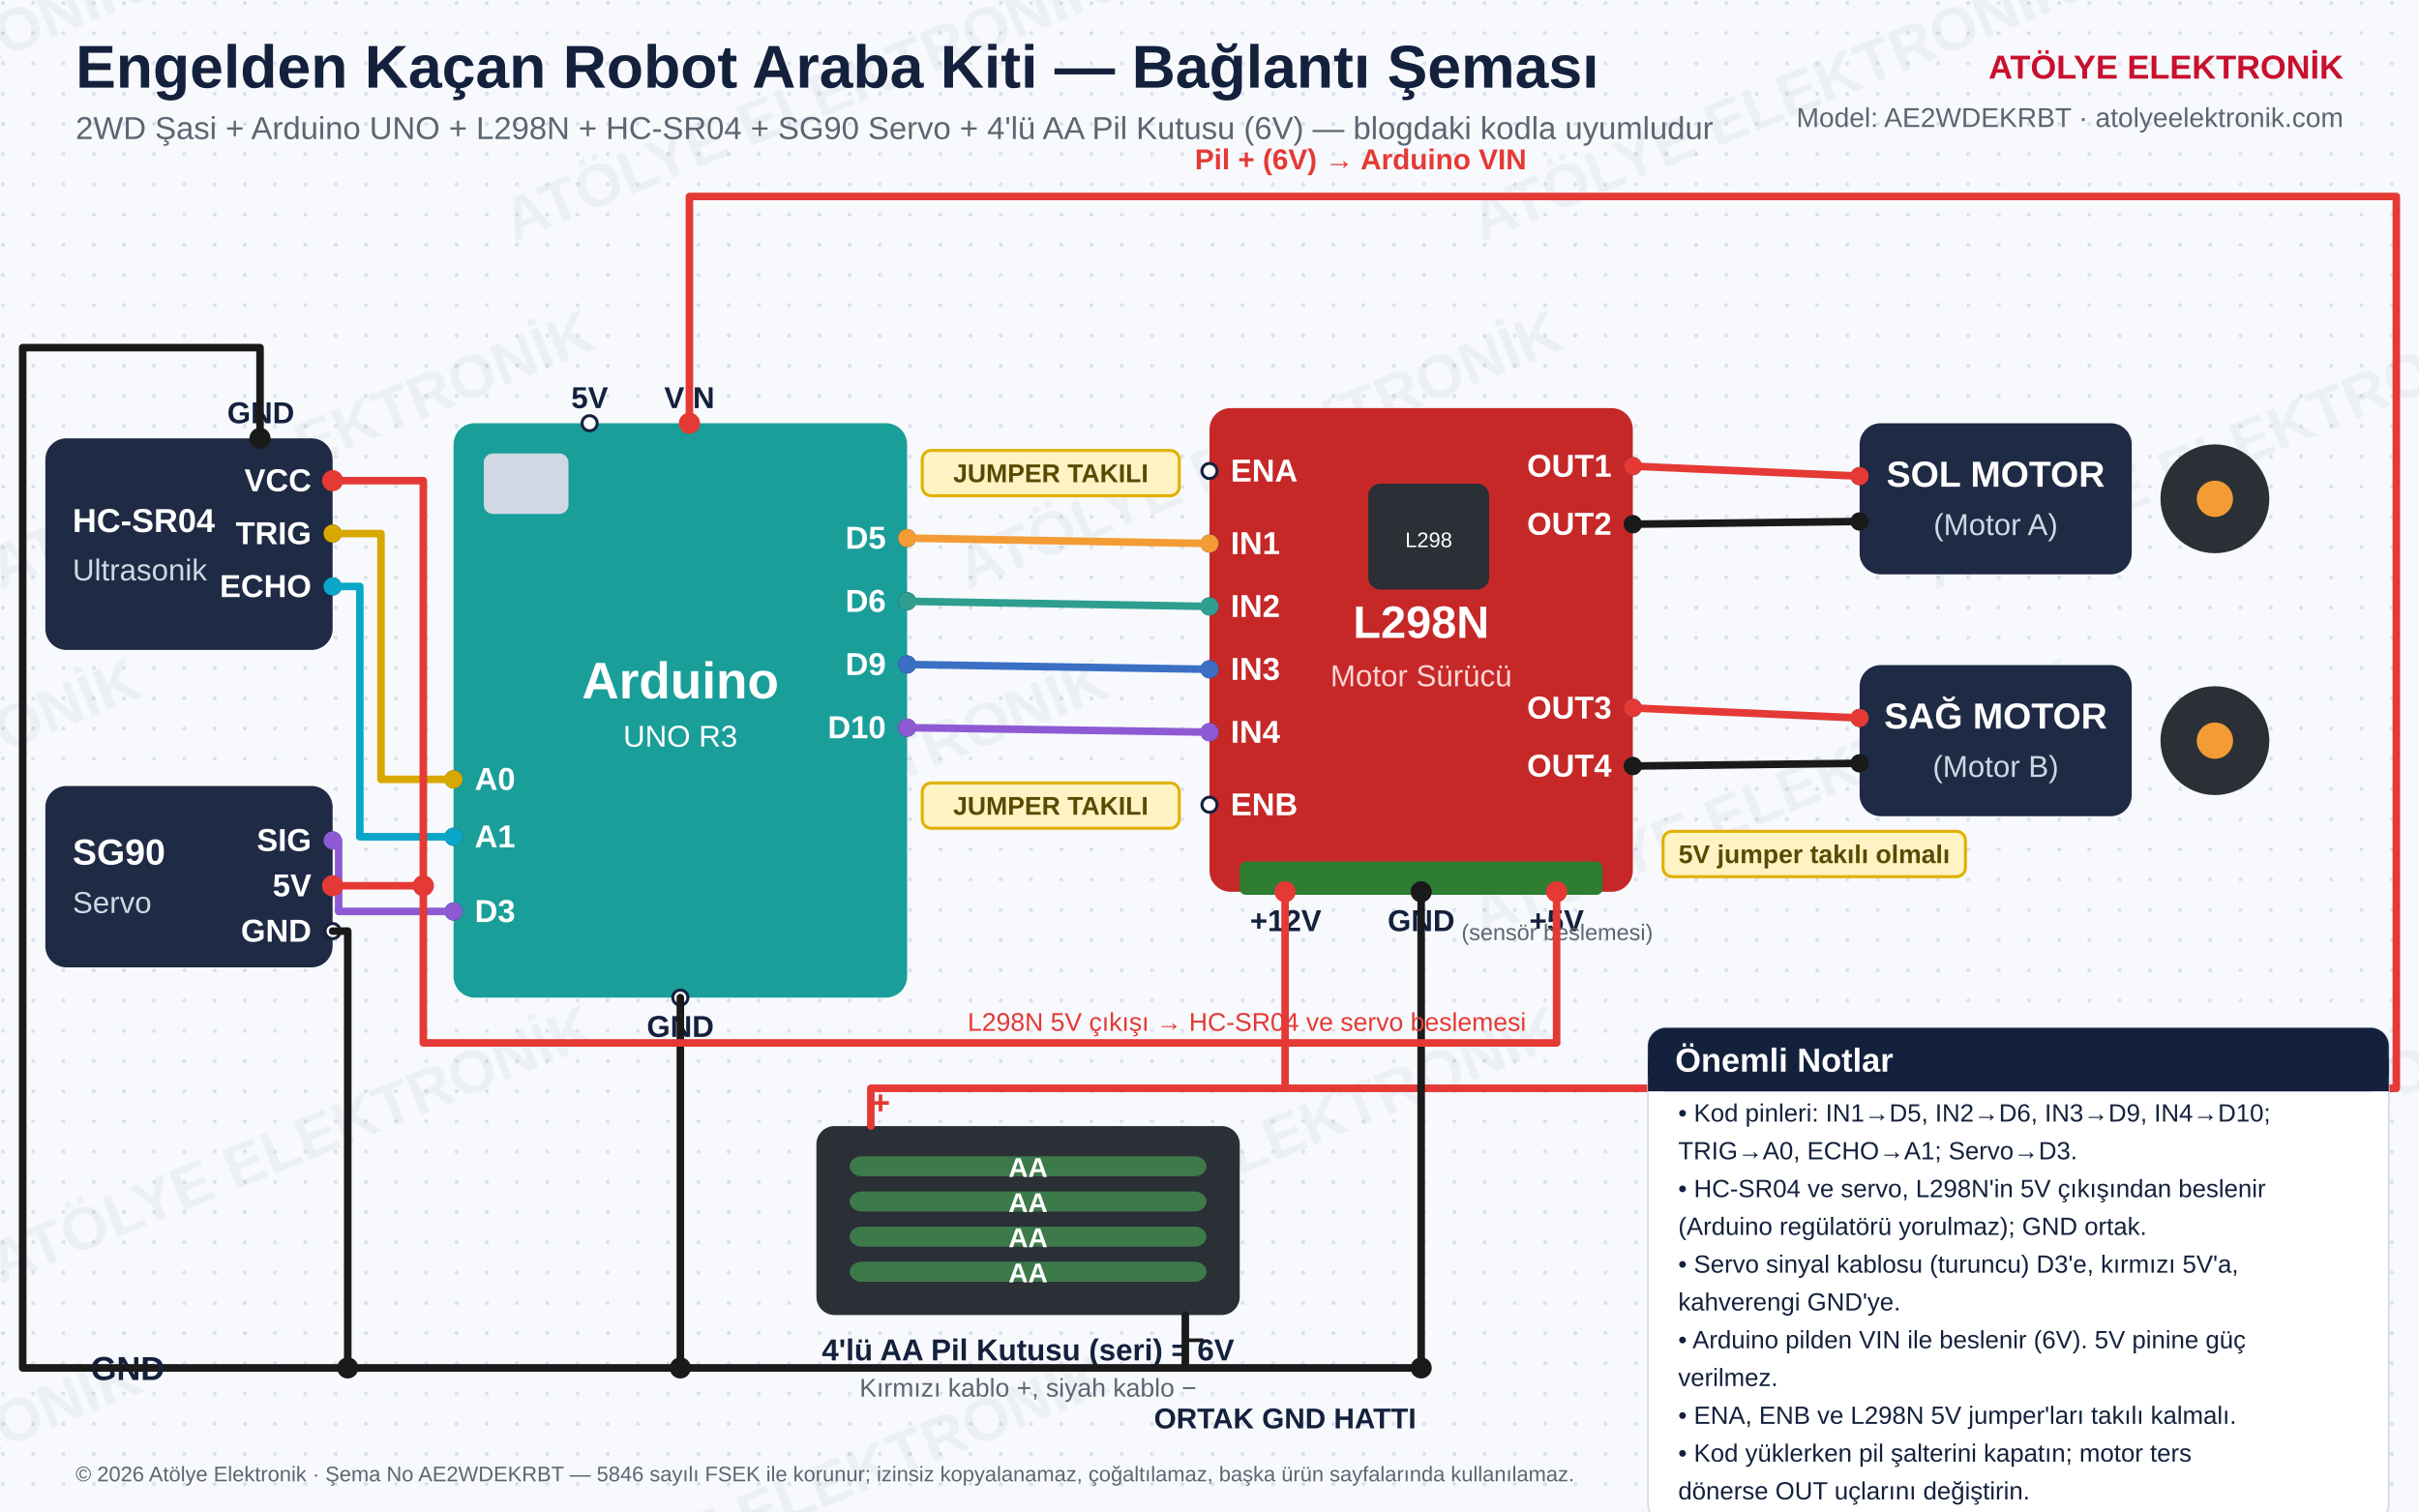
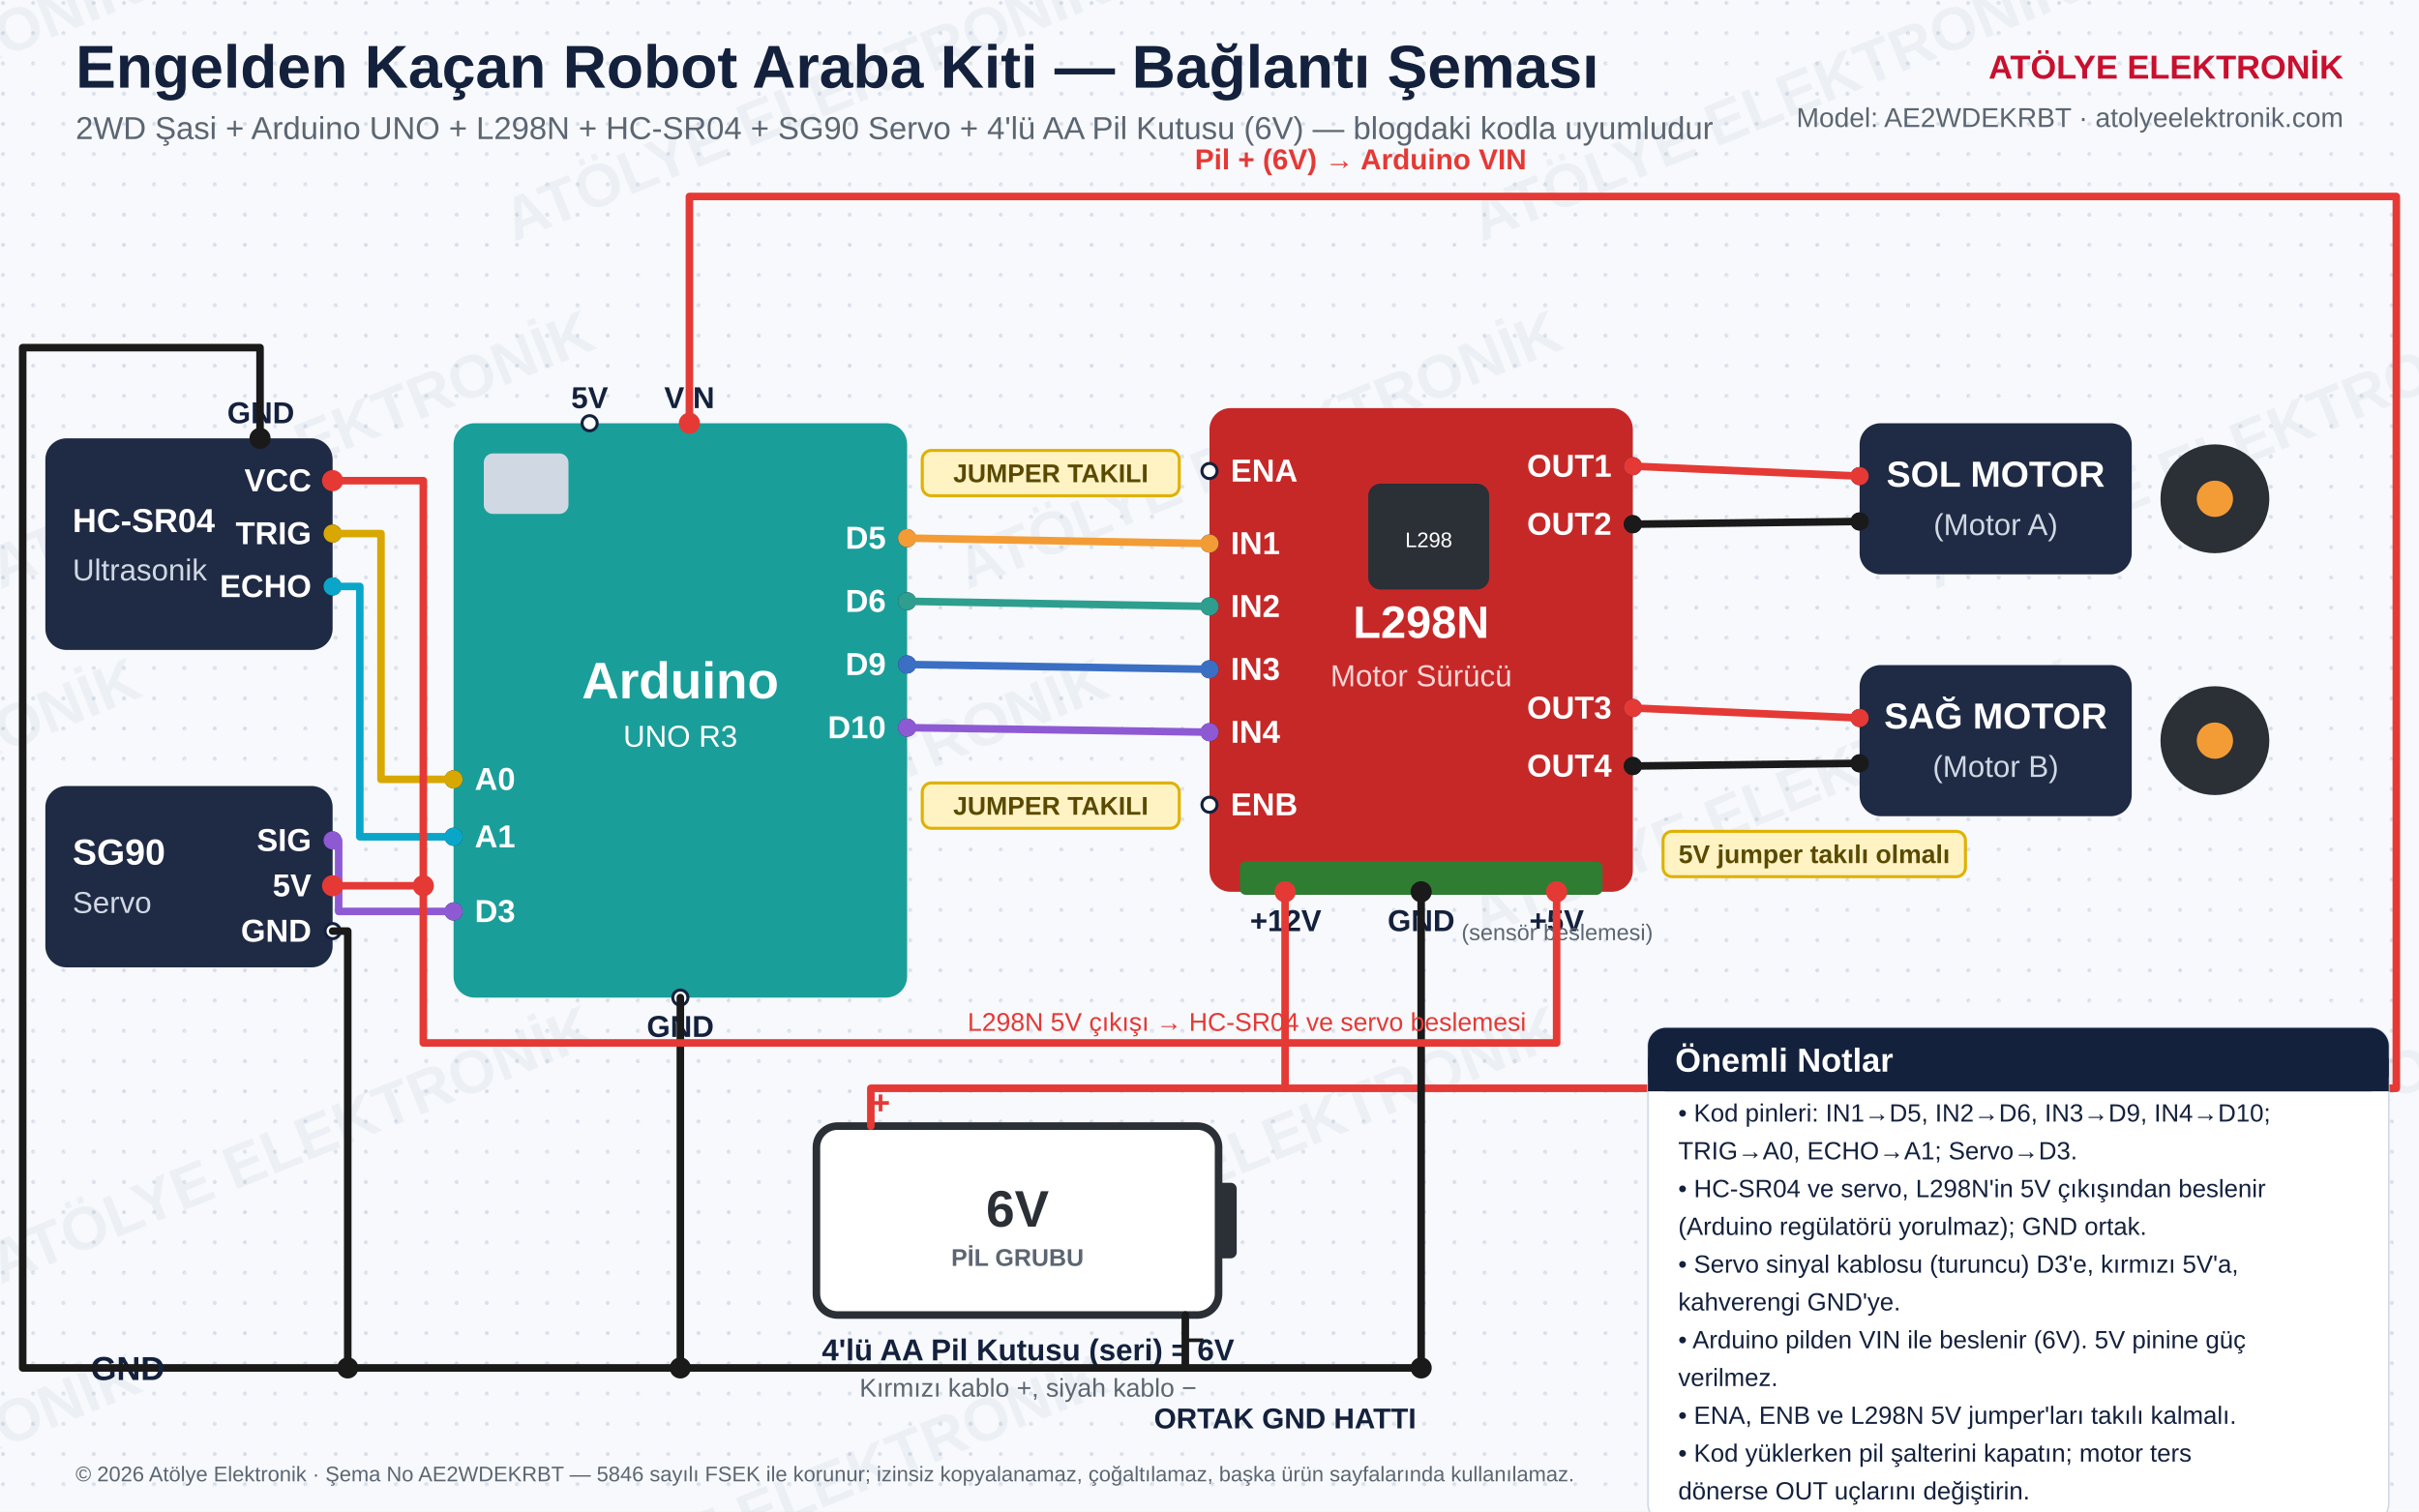
<svg xmlns="http://www.w3.org/2000/svg" width="1600" height="1000" viewBox="0 0 1600 1000" font-family="Segoe UI, Arial, sans-serif">
  <defs>
    <pattern id="dots" width="20" height="20" patternUnits="userSpaceOnUse">
      <circle cx="2" cy="2" r="1.3" fill="#d6dde8" />
    </pattern>
  </defs>
  <rect width="1600" height="1000" fill="#f7f9fc" />
  <rect width="1600" height="1000" fill="url(#dots)" />
  <g opacity="0.045" font-weight="800" font-size="40" fill="#003360">
    <text x="-300" y="160" transform="rotate(-22 -300 160)">ATÖLYE ELEKTRONİK</text>
    <text x="340" y="160" transform="rotate(-22 340 160)">ATÖLYE ELEKTRONİK</text>
    <text x="980" y="160" transform="rotate(-22 980 160)">ATÖLYE ELEKTRONİK</text>
    <text x="1620" y="160" transform="rotate(-22 1620 160)">ATÖLYE ELEKTRONİK</text>
    <text x="0" y="390" transform="rotate(-22 0 390)">ATÖLYE ELEKTRONİK</text>
    <text x="640" y="390" transform="rotate(-22 640 390)">ATÖLYE ELEKTRONİK</text>
    <text x="1280" y="390" transform="rotate(-22 1280 390)">ATÖLYE ELEKTRONİK</text>
    <text x="-300" y="620" transform="rotate(-22 -300 620)">ATÖLYE ELEKTRONİK</text>
    <text x="340" y="620" transform="rotate(-22 340 620)">ATÖLYE ELEKTRONİK</text>
    <text x="980" y="620" transform="rotate(-22 980 620)">ATÖLYE ELEKTRONİK</text>
    <text x="1620" y="620" transform="rotate(-22 1620 620)">ATÖLYE ELEKTRONİK</text>
    <text x="0" y="850" transform="rotate(-22 0 850)">ATÖLYE ELEKTRONİK</text>
    <text x="640" y="850" transform="rotate(-22 640 850)">ATÖLYE ELEKTRONİK</text>
    <text x="1280" y="850" transform="rotate(-22 1280 850)">ATÖLYE ELEKTRONİK</text>
    <text x="-300" y="1080" transform="rotate(-22 -300 1080)">ATÖLYE ELEKTRONİK</text>
    <text x="340" y="1080" transform="rotate(-22 340 1080)">ATÖLYE ELEKTRONİK</text>
    <text x="980" y="1080" transform="rotate(-22 980 1080)">ATÖLYE ELEKTRONİK</text>
    <text x="1620" y="1080" transform="rotate(-22 1620 1080)">ATÖLYE ELEKTRONİK</text>
  </g>
  <text x="50" y="58" font-size="40" font-weight="800" fill="#14213d">Engelden Kaçan Robot Araba Kiti — Bağlantı Şeması</text>
  <text x="50" y="92" font-size="21" fill="#5c6672">2WD Şasi + Arduino UNO + L298N + HC-SR04 + SG90 Servo + 4'lü AA Pil Kutusu (6V) — blogdaki kodla uyumludur</text>
  <text x="1550" y="52" text-anchor="end" font-size="22" font-weight="800" fill="#c8102e">ATÖLYE ELEKTRONİK</text>
  <text x="1550" y="84" text-anchor="end" font-size="18" fill="#5c6672">Model: AE2WDEKRBT · atolyeelektronik.com</text>
  <rect x="300" y="280" width="300" height="380" rx="14" fill="#1a9e9a" />
  <text x="450.0" y="462.0" text-anchor="middle" font-size="34" font-weight="700" fill="#fff">Arduino</text>
  <text x="450.0" y="494.0" text-anchor="middle" font-size="20" fill="#ffffff">UNO R3</text>
  <text x="586" y="363.0" text-anchor="end" font-size="21" font-weight="700" fill="#fff">D5</text>
  <circle cx="600" cy="356.0" r="5" fill="#fff" stroke="#14213d" stroke-width="2" />
  <text x="586" y="404.8" text-anchor="end" font-size="21" font-weight="700" fill="#fff">D6</text>
  <circle cx="600" cy="397.8" r="5" fill="#fff" stroke="#14213d" stroke-width="2" />
  <text x="586" y="446.6" text-anchor="end" font-size="21" font-weight="700" fill="#fff">D9</text>
  <circle cx="600" cy="439.6" r="5" fill="#fff" stroke="#14213d" stroke-width="2" />
  <text x="586" y="488.4" text-anchor="end" font-size="21" font-weight="700" fill="#fff">D10</text>
  <circle cx="600" cy="481.4" r="5" fill="#fff" stroke="#14213d" stroke-width="2" />
  <text x="390.0" y="270" text-anchor="middle" font-size="20" font-weight="700" fill="#14213d">5V</text>
  <circle cx="390.0" cy="280" r="5" fill="#fff" stroke="#14213d" stroke-width="2" />
  <text x="456.0" y="270" text-anchor="middle" font-size="20" font-weight="700" fill="#14213d">VIN</text>
  <circle cx="456.0" cy="280" r="5" fill="#fff" stroke="#14213d" stroke-width="2" />
  <text x="450.0" y="686" text-anchor="middle" font-size="20" font-weight="700" fill="#14213d">GND</text>
  <circle cx="450.0" cy="660" r="5" fill="#fff" stroke="#14213d" stroke-width="2" />
  <rect x="320" y="300" width="56" height="40" rx="6" fill="#cfd8e3" />
  <rect x="800" y="270" width="280" height="320" rx="14" fill="#c62828" />
  <text x="940.0" y="422.0" text-anchor="middle" font-size="30" font-weight="700" fill="#fff">L298N</text>
  <text x="940.0" y="454.0" text-anchor="middle" font-size="20" fill="#ffd5d5">Motor Sürücü</text>
  <text x="814" y="318.6" font-size="21" font-weight="700" fill="#fff">ENA</text>
  <circle cx="800" cy="311.6" r="5" fill="#fff" stroke="#14213d" stroke-width="2" />
  <text x="814" y="366.6" font-size="21" font-weight="700" fill="#fff">IN1</text>
  <circle cx="800" cy="359.6" r="5" fill="#fff" stroke="#14213d" stroke-width="2" />
  <text x="814" y="408.2" font-size="21" font-weight="700" fill="#fff">IN2</text>
  <circle cx="800" cy="401.2" r="5" fill="#fff" stroke="#14213d" stroke-width="2" />
  <text x="814" y="449.8" font-size="21" font-weight="700" fill="#fff">IN3</text>
  <circle cx="800" cy="442.8" r="5" fill="#fff" stroke="#14213d" stroke-width="2" />
  <text x="814" y="491.4" font-size="21" font-weight="700" fill="#fff">IN4</text>
  <circle cx="800" cy="484.4" r="5" fill="#fff" stroke="#14213d" stroke-width="2" />
  <text x="814" y="539.4" font-size="21" font-weight="700" fill="#fff">ENB</text>
  <circle cx="800" cy="532.4" r="5" fill="#fff" stroke="#14213d" stroke-width="2" />
  <text x="1066" y="315.4" text-anchor="end" font-size="21" font-weight="700" fill="#fff">OUT1</text>
  <circle cx="1080" cy="308.4" r="5" fill="#fff" stroke="#14213d" stroke-width="2" />
  <text x="1066" y="353.8" text-anchor="end" font-size="21" font-weight="700" fill="#fff">OUT2</text>
  <circle cx="1080" cy="346.8" r="5" fill="#fff" stroke="#14213d" stroke-width="2" />
  <text x="1066" y="475.4" text-anchor="end" font-size="21" font-weight="700" fill="#fff">OUT3</text>
  <circle cx="1080" cy="468.4" r="5" fill="#fff" stroke="#14213d" stroke-width="2" />
  <text x="1066" y="513.8" text-anchor="end" font-size="21" font-weight="700" fill="#fff">OUT4</text>
  <circle cx="1080" cy="506.8" r="5" fill="#fff" stroke="#14213d" stroke-width="2" />
  <text x="850.4" y="616" text-anchor="middle" font-size="20" font-weight="700" fill="#14213d">+12V</text>
  <circle cx="850.4" cy="590" r="5" fill="#fff" stroke="#14213d" stroke-width="2" />
  <text x="940.0" y="616" text-anchor="middle" font-size="20" font-weight="700" fill="#14213d">GND</text>
  <circle cx="940.0" cy="590" r="5" fill="#fff" stroke="#14213d" stroke-width="2" />
  <text x="1029.6" y="616" text-anchor="middle" font-size="20" font-weight="700" fill="#14213d">+5V</text>
  <circle cx="1029.6" cy="590" r="5" fill="#fff" stroke="#14213d" stroke-width="2" />
  <rect x="905" y="320" width="80" height="70" rx="8" fill="#2b2f36" />
  <text x="945" y="362" text-anchor="middle" font-size="14" fill="#fff">L298</text>
  <rect x="820" y="570" width="240" height="22" rx="4" fill="#2e7d32" />
  <rect x="610" y="298" width="170" height="30" rx="6" fill="#fff3c4" stroke="#e0b100" stroke-width="2" />
  <text x="695.0" y="319" text-anchor="middle" font-size="17" font-weight="700" fill="#5a4a00">JUMPER TAKILI</text>
  <rect x="610" y="518" width="170" height="30" rx="6" fill="#fff3c4" stroke="#e0b100" stroke-width="2" />
  <text x="695.0" y="539" text-anchor="middle" font-size="17" font-weight="700" fill="#5a4a00">JUMPER TAKILI</text>
  <rect x="1100" y="550" width="200" height="30" rx="6" fill="#fff3c4" stroke="#e0b100" stroke-width="2" />
  <text x="1200.0" y="571" text-anchor="middle" font-size="17" font-weight="700" fill="#5a4a00">5V jumper takılı olmalı</text>
  <text x="1030" y="622" text-anchor="middle" font-size="15" font-weight="500" fill="#5c6672">(sensör beslemesi)</text>
  <rect x="1230" y="280" width="180" height="100" rx="14" fill="#1f2a44" />
  <text x="1320.0" y="322.0" text-anchor="middle" font-size="24" font-weight="700" fill="#fff">SOL MOTOR</text>
  <text x="1320.0" y="354.0" text-anchor="middle" font-size="20" fill="#cfd8e3">(Motor A)</text>
  <text x="1244" y="322.0" font-size="21" font-weight="700" fill="#fff" />
  <circle cx="1230" cy="315.0" r="5" fill="#fff" stroke="#14213d" stroke-width="2" />
  <text x="1244" y="352.0" font-size="21" font-weight="700" fill="#fff"> </text>
  <circle cx="1230" cy="345.0" r="5" fill="#fff" stroke="#14213d" stroke-width="2" />
  <circle cx="1465" cy="330" r="36" fill="#2b2f36" />
  <circle cx="1465" cy="330" r="12" fill="#f39c35" />
  <rect x="1230" y="440" width="180" height="100" rx="14" fill="#1f2a44" />
  <text x="1320.0" y="482.0" text-anchor="middle" font-size="24" font-weight="700" fill="#fff">SAĞ MOTOR</text>
  <text x="1320.0" y="514.0" text-anchor="middle" font-size="20" fill="#cfd8e3">(Motor B)</text>
  <text x="1244" y="482.0" font-size="21" font-weight="700" fill="#fff" />
  <circle cx="1230" cy="475.0" r="5" fill="#fff" stroke="#14213d" stroke-width="2" />
  <text x="1244" y="512.0" font-size="21" font-weight="700" fill="#fff"> </text>
  <circle cx="1230" cy="505.0" r="5" fill="#fff" stroke="#14213d" stroke-width="2" />
  <circle cx="1465" cy="490" r="36" fill="#2b2f36" />
  <circle cx="1465" cy="490" r="12" fill="#f39c35" />
-   <rect x="540" y="745" width="280" height="125" rx="12" fill="#2b2f36" />
-   <rect x="562" y="765.0" width="236" height="13.25" rx="8" fill="#3d7a4a" />
-   <text x="680.0" y="778.625" text-anchor="middle" font-size="18" font-weight="700" fill="#fff">AA</text>
-   <rect x="562" y="788.25" width="236" height="13.25" rx="8" fill="#3d7a4a" />
-   <text x="680.0" y="801.875" text-anchor="middle" font-size="18" font-weight="700" fill="#fff">AA</text>
-   <rect x="562" y="811.5" width="236" height="13.25" rx="8" fill="#3d7a4a" />
-   <text x="680.0" y="825.125" text-anchor="middle" font-size="18" font-weight="700" fill="#fff">AA</text>
-   <rect x="562" y="834.75" width="236" height="13.25" rx="8" fill="#3d7a4a" />
-   <text x="680.0" y="848.375" text-anchor="middle" font-size="18" font-weight="700" fill="#fff">AA</text>
+   <rect x="540" y="745" width="266" height="125" rx="14" fill="#fff" stroke="#2b2f36" stroke-width="5" />
+   <rect x="804" y="782.5" width="14" height="50.0" rx="4" fill="#2b2f36" />
+   <text x="673.0" y="811.5" text-anchor="middle" font-size="34" font-weight="800" fill="#2b2f36">6V</text>
+   <text x="673.0" y="837.5" text-anchor="middle" font-size="16" font-weight="700" fill="#5c6672">PİL GRUBU</text>
  <text x="576" y="737" font-size="22" font-weight="700" fill="#e53935">+</text>
  <text x="784" y="894" font-size="22" font-weight="700" fill="#1a1a1a">−</text>
  <text x="680.0" y="900" text-anchor="middle" font-size="20" font-weight="700" fill="#14213d">4'lü AA Pil Kutusu (seri) = 6V</text>
  <text x="680.0" y="924" text-anchor="middle" font-size="17" fill="#5c6672">Kırmızı kablo +, siyah kablo −</text>
  <path d="M 600 356.0 L 800 359.6" fill="none" stroke="#f39c35" stroke-width="5" stroke-linejoin="round" stroke-linecap="round" />
  <circle cx="600" cy="356.0" r="6" fill="#f39c35" />
  <circle cx="800" cy="359.6" r="6" fill="#f39c35" />
  <path d="M 600 397.8 L 800 401.2" fill="none" stroke="#2e9e8f" stroke-width="5" stroke-linejoin="round" stroke-linecap="round" />
  <circle cx="600" cy="397.8" r="6" fill="#2e9e8f" />
  <circle cx="800" cy="401.2" r="6" fill="#2e9e8f" />
  <path d="M 600 439.6 L 800 442.8" fill="none" stroke="#3b6fc4" stroke-width="5" stroke-linejoin="round" stroke-linecap="round" />
  <circle cx="600" cy="439.6" r="6" fill="#3b6fc4" />
  <circle cx="800" cy="442.8" r="6" fill="#3b6fc4" />
  <path d="M 600 481.4 L 800 484.4" fill="none" stroke="#8e5ad4" stroke-width="5" stroke-linejoin="round" stroke-linecap="round" />
  <circle cx="600" cy="481.4" r="6" fill="#8e5ad4" />
  <circle cx="800" cy="484.4" r="6" fill="#8e5ad4" />
  <path d="M 1080 308.4 L 1230 315.0" fill="none" stroke="#e53935" stroke-width="5" stroke-linejoin="round" stroke-linecap="round" />
  <circle cx="1080" cy="308.4" r="6" fill="#e53935" />
  <circle cx="1230" cy="315.0" r="6" fill="#e53935" />
  <path d="M 1080 346.8 L 1230 345.0" fill="none" stroke="#1a1a1a" stroke-width="5" stroke-linejoin="round" stroke-linecap="round" />
  <circle cx="1080" cy="346.8" r="6" fill="#1a1a1a" />
  <circle cx="1230" cy="345.0" r="6" fill="#1a1a1a" />
  <path d="M 1080 468.4 L 1230 475.0" fill="none" stroke="#e53935" stroke-width="5" stroke-linejoin="round" stroke-linecap="round" />
  <circle cx="1080" cy="468.4" r="6" fill="#e53935" />
  <circle cx="1230" cy="475.0" r="6" fill="#e53935" />
  <path d="M 1080 506.8 L 1230 505.0" fill="none" stroke="#1a1a1a" stroke-width="5" stroke-linejoin="round" stroke-linecap="round" />
  <circle cx="1080" cy="506.8" r="6" fill="#1a1a1a" />
  <circle cx="1230" cy="505.0" r="6" fill="#1a1a1a" />
  <path d="M 576 745 L 576 720 L 850 720 L 850 590" fill="none" stroke="#e53935" stroke-width="5" stroke-linejoin="round" stroke-linecap="round" />
  <circle cx="850" cy="590" r="7" fill="#e53935" />
  <path d="M 850 720 L 1585 720 L 1585 130 L 456 130 L 456 280" fill="none" stroke="#e53935" stroke-width="5" stroke-linejoin="round" stroke-linecap="round" />
  <circle cx="456" cy="280" r="7" fill="#e53935" />
  <text x="900" y="112" text-anchor="middle" font-size="19" font-weight="700" fill="#e53935">Pil + (6V) → Arduino VIN</text>
  <path d="M 784 870 L 784 905 L 100 905" fill="none" stroke="#1a1a1a" stroke-width="5" stroke-linejoin="round" stroke-linecap="round" />
  <path d="M 784 905 L 940 905 L 940 590" fill="none" stroke="#1a1a1a" stroke-width="5" stroke-linejoin="round" stroke-linecap="round" />
  <circle cx="940" cy="590" r="7" fill="#1a1a1a" />
  <path d="M 450 660 L 450 905" fill="none" stroke="#1a1a1a" stroke-width="5" stroke-linejoin="round" stroke-linecap="round" />
  <circle cx="450" cy="905" r="7" fill="#1a1a1a" />
  <circle cx="940" cy="905" r="7" fill="#1a1a1a" />
  <text x="60" y="913" text-anchor="start" font-size="22" font-weight="700" fill="#14213d">GND</text>
  <text x="850" y="945" text-anchor="middle" font-size="19" font-weight="700" fill="#14213d">ORTAK GND HATTI</text>
  <rect x="30" y="290" width="190" height="140" rx="14" fill="#1f2a44" />
  <text x="48" y="352.0" text-anchor="start" font-size="22" font-weight="700" fill="#fff">HC-SR04</text>
  <text x="48" y="384.0" text-anchor="start" font-size="20" fill="#cfd8e3">Ultrasonik</text>
  <text x="206" y="325.0" text-anchor="end" font-size="21" font-weight="700" fill="#fff">VCC</text>
  <circle cx="220" cy="318.0" r="5" fill="#fff" stroke="#14213d" stroke-width="2" />
  <text x="206" y="360.0" text-anchor="end" font-size="21" font-weight="700" fill="#fff">TRIG</text>
  <circle cx="220" cy="353.0" r="5" fill="#fff" stroke="#14213d" stroke-width="2" />
  <text x="206" y="395.0" text-anchor="end" font-size="21" font-weight="700" fill="#fff">ECHO</text>
  <circle cx="220" cy="388.0" r="5" fill="#fff" stroke="#14213d" stroke-width="2" />
  <text x="172.5" y="280" text-anchor="middle" font-size="20" font-weight="700" fill="#14213d">GND</text>
  <circle cx="172.5" cy="290" r="5" fill="#fff" stroke="#14213d" stroke-width="2" />
  <rect x="30" y="520" width="190" height="120" rx="14" fill="#1f2a44" />
  <text x="48" y="572.0" text-anchor="start" font-size="24" font-weight="700" fill="#fff">SG90</text>
  <text x="48" y="604.0" text-anchor="start" font-size="20" fill="#cfd8e3">Servo</text>
  <text x="206" y="563.0" text-anchor="end" font-size="21" font-weight="700" fill="#fff">SIG</text>
  <circle cx="220" cy="556.0" r="5" fill="#fff" stroke="#14213d" stroke-width="2" />
  <text x="206" y="593.0" text-anchor="end" font-size="21" font-weight="700" fill="#fff">5V</text>
  <circle cx="220" cy="586.0" r="5" fill="#fff" stroke="#14213d" stroke-width="2" />
  <text x="206" y="623.0" text-anchor="end" font-size="21" font-weight="700" fill="#fff">GND</text>
  <circle cx="220" cy="616.0" r="5" fill="#fff" stroke="#14213d" stroke-width="2" />
  <text x="314" y="522.6" font-size="21" font-weight="700" fill="#fff">A0</text>
  <circle cx="300" cy="515.6" r="5" fill="#fff" stroke="#14213d" stroke-width="2" />
  <text x="314" y="560.6" font-size="21" font-weight="700" fill="#fff">A1</text>
  <circle cx="300" cy="553.6" r="5" fill="#fff" stroke="#14213d" stroke-width="2" />
  <text x="314" y="610.0" font-size="21" font-weight="700" fill="#fff">D3</text>
  <circle cx="300" cy="603.0" r="5" fill="#fff" stroke="#14213d" stroke-width="2" />
  <path d="M 220 353.0 L 252 353 L 252 515.6 L 300 515.6" fill="none" stroke="#d8a800" stroke-width="5" stroke-linejoin="round" stroke-linecap="round" />
  <circle cx="220" cy="353.0" r="6" fill="#d8a800" />
  <circle cx="300" cy="515.6" r="6" fill="#d8a800" />
  <path d="M 220 388.0 L 238 388 L 238 553.6 L 300 553.6" fill="none" stroke="#0aa6c9" stroke-width="5" stroke-linejoin="round" stroke-linecap="round" />
  <circle cx="220" cy="388.0" r="6" fill="#0aa6c9" />
  <circle cx="300" cy="553.6" r="6" fill="#0aa6c9" />
  <path d="M 220 556.0 L 224 556 L 224 603 L 300 603.0" fill="none" stroke="#8e5ad4" stroke-width="5" stroke-linejoin="round" stroke-linecap="round" />
  <circle cx="220" cy="556.0" r="6" fill="#8e5ad4" />
  <circle cx="300" cy="603.0" r="6" fill="#8e5ad4" />
  <path d="M 220 318 L 280 318 L 280 690 L 1029.6 690 L 1029.6 590" fill="none" stroke="#e53935" stroke-width="5" stroke-linejoin="round" stroke-linecap="round" />
  <circle cx="220" cy="318" r="7" fill="#e53935" />
  <circle cx="1029.6" cy="590" r="7" fill="#e53935" />
  <path d="M 220 586 L 280 586" fill="none" stroke="#e53935" stroke-width="5" stroke-linejoin="round" stroke-linecap="round" />
  <circle cx="280" cy="586" r="7" fill="#e53935" />
  <circle cx="220" cy="586" r="7" fill="#e53935" />
  <text x="640" y="682" text-anchor="start" font-size="17" font-weight="500" fill="#e53935">L298N 5V çıkışı → HC-SR04 ve servo beslemesi</text>
  <path d="M 172 290 L 172 230 L 15 230 L 15 905 L 100 905" fill="none" stroke="#1a1a1a" stroke-width="5" stroke-linejoin="round" stroke-linecap="round" />
  <circle cx="172" cy="290" r="7" fill="#1a1a1a" />
  <path d="M 220 616 L 230 616 L 230 905" fill="none" stroke="#1a1a1a" stroke-width="5" stroke-linejoin="round" stroke-linecap="round" />
  <circle cx="230" cy="905" r="7" fill="#1a1a1a" />
  <rect x="1090" y="680" width="490" height="327" rx="12" fill="#fff" stroke="#cfd8e3" />
  <rect x="1090" y="680" width="490" height="42" rx="12" fill="#14213d" />
  <rect x="1090" y="700" width="490" height="22" fill="#14213d" />
  <text x="1108" y="709" font-size="22" font-weight="700" fill="#fff">Önemli Notlar</text>
  <text x="1110" y="742" font-size="16.5" fill="#14213d">• Kod pinleri: IN1→D5, IN2→D6, IN3→D9, IN4→D10;</text>
  <text x="1110" y="767" font-size="16.5" fill="#14213d">   TRIG→A0, ECHO→A1; Servo→D3.</text>
  <text x="1110" y="792" font-size="16.5" fill="#14213d">• HC-SR04 ve servo, L298N'in 5V çıkışından beslenir</text>
  <text x="1110" y="817" font-size="16.5" fill="#14213d">   (Arduino regülatörü yorulmaz); GND ortak.</text>
  <text x="1110" y="842" font-size="16.5" fill="#14213d">• Servo sinyal kablosu (turuncu) D3'e, kırmızı 5V'a,</text>
  <text x="1110" y="867" font-size="16.5" fill="#14213d">   kahverengi GND'ye.</text>
  <text x="1110" y="892" font-size="16.5" fill="#14213d">• Arduino pilden VIN ile beslenir (6V). 5V pinine güç</text>
  <text x="1110" y="917" font-size="16.5" fill="#14213d">   verilmez.</text>
  <text x="1110" y="942" font-size="16.5" fill="#14213d">• ENA, ENB ve L298N 5V jumper'ları takılı kalmalı.</text>
  <text x="1110" y="967" font-size="16.5" fill="#14213d">• Kod yüklerken pil şalterini kapatın; motor ters</text>
  <text x="1110" y="992" font-size="16.5" fill="#14213d">   dönerse OUT uçlarını değiştirin.</text>
  <text x="50" y="980" font-size="14" fill="#5c6672">© 2026 Atölye Elektronik · Şema No AE2WDEKRBT — 5846 sayılı FSEK ile korunur; izinsiz kopyalanamaz, çoğaltılamaz, başka ürün sayfalarında kullanılamaz.</text>
</svg>
